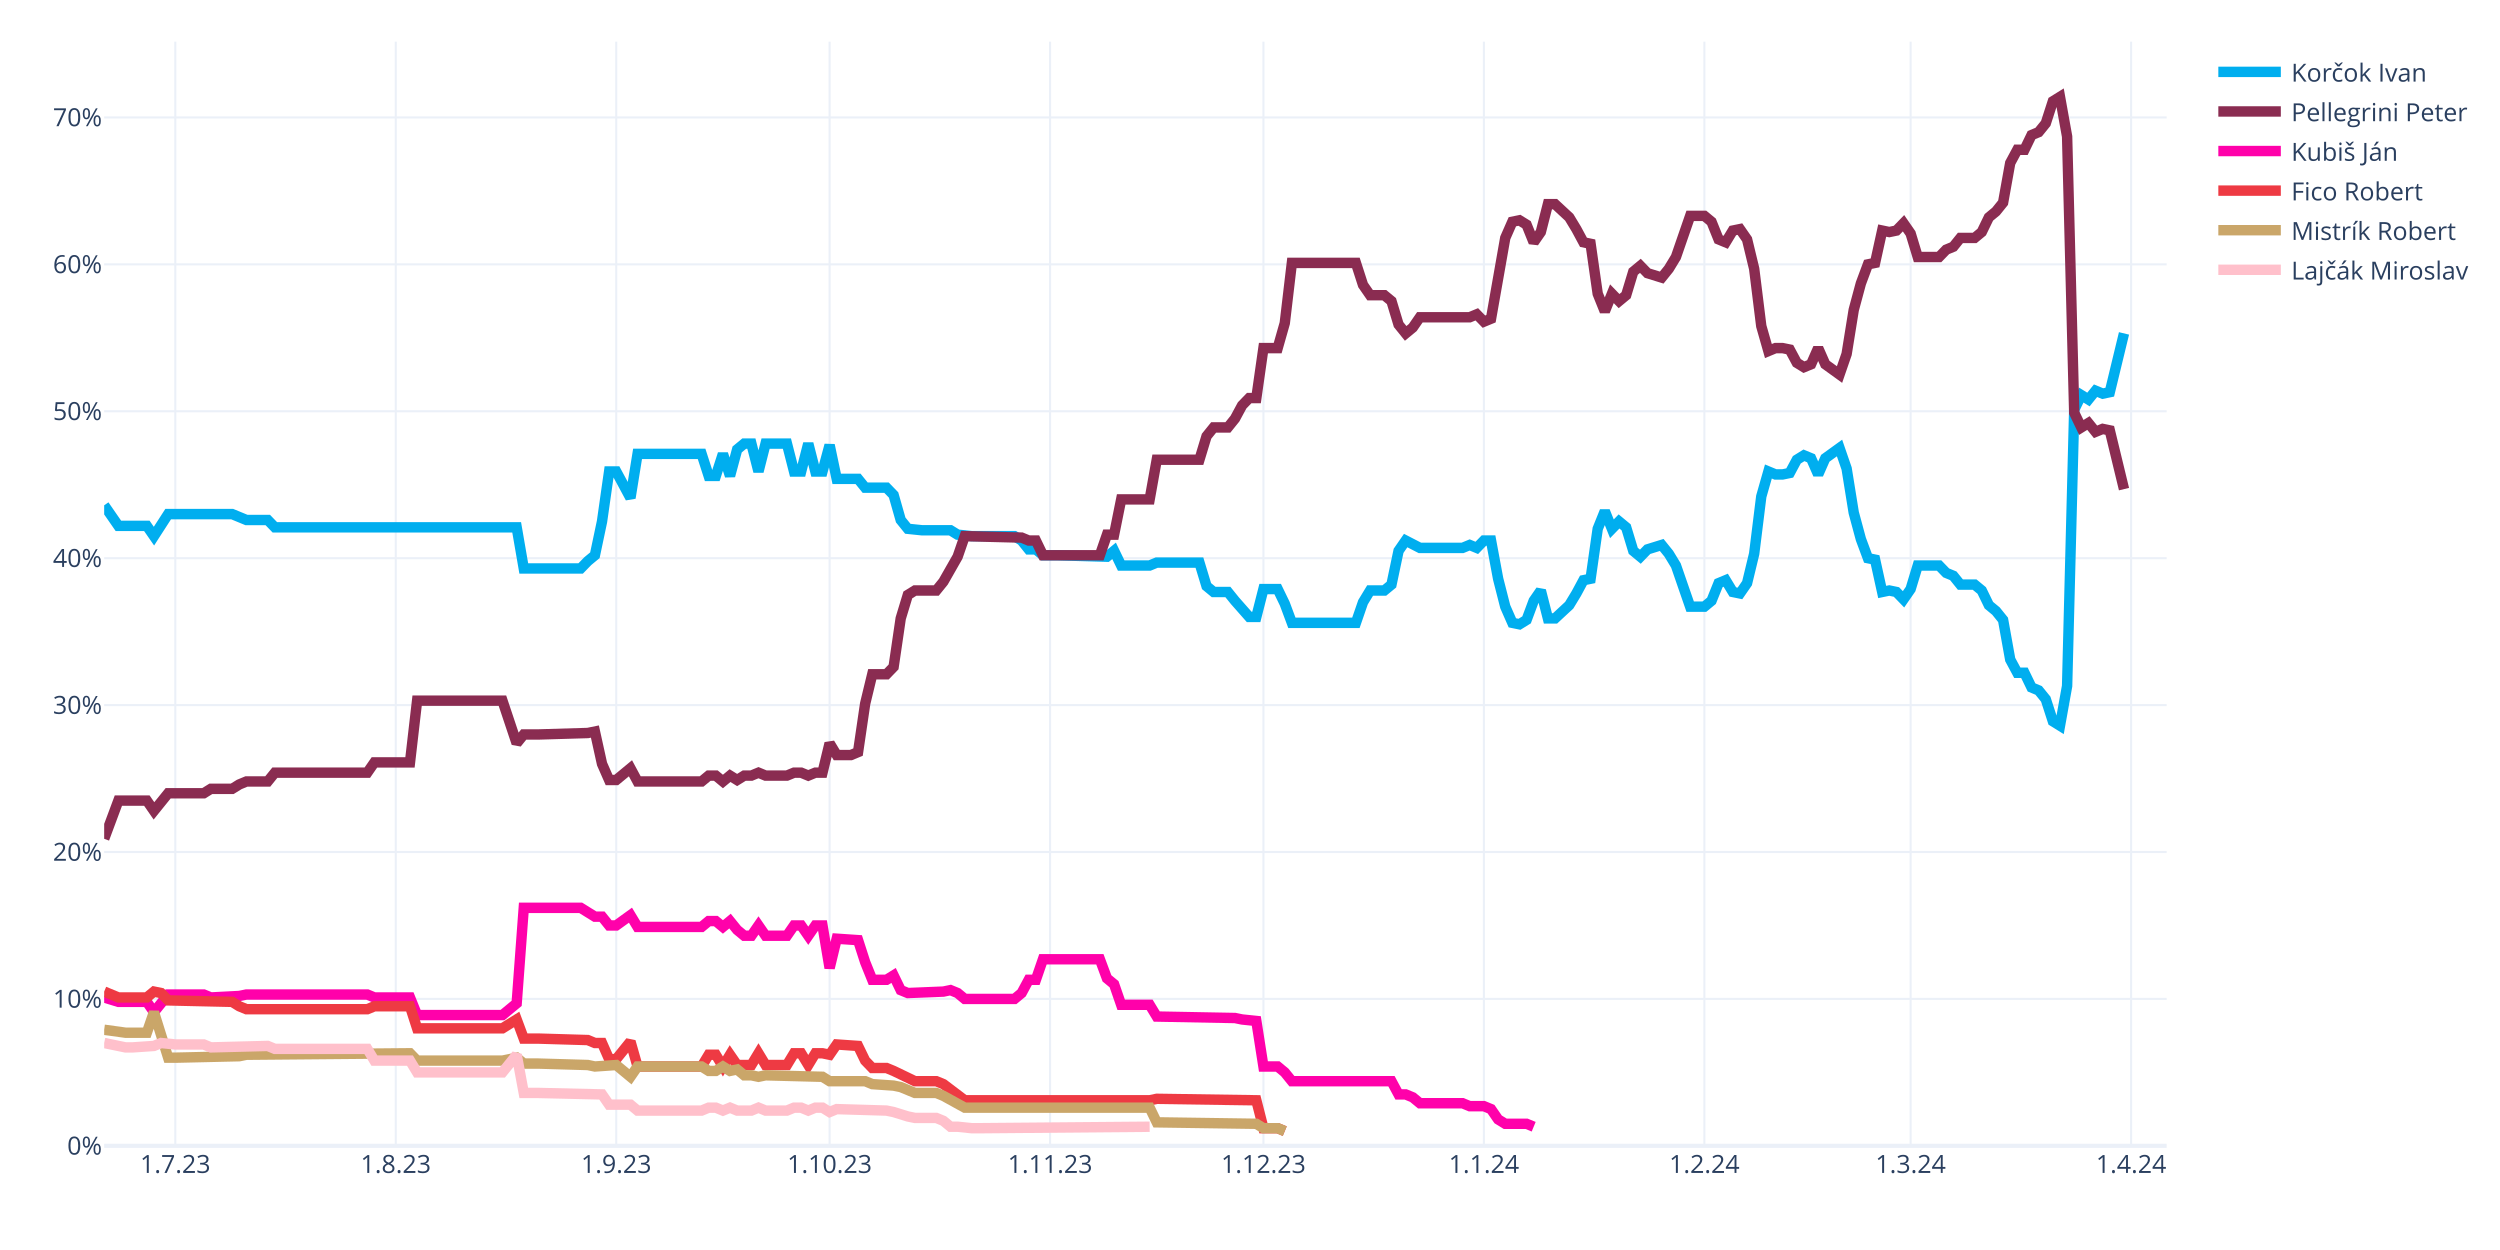
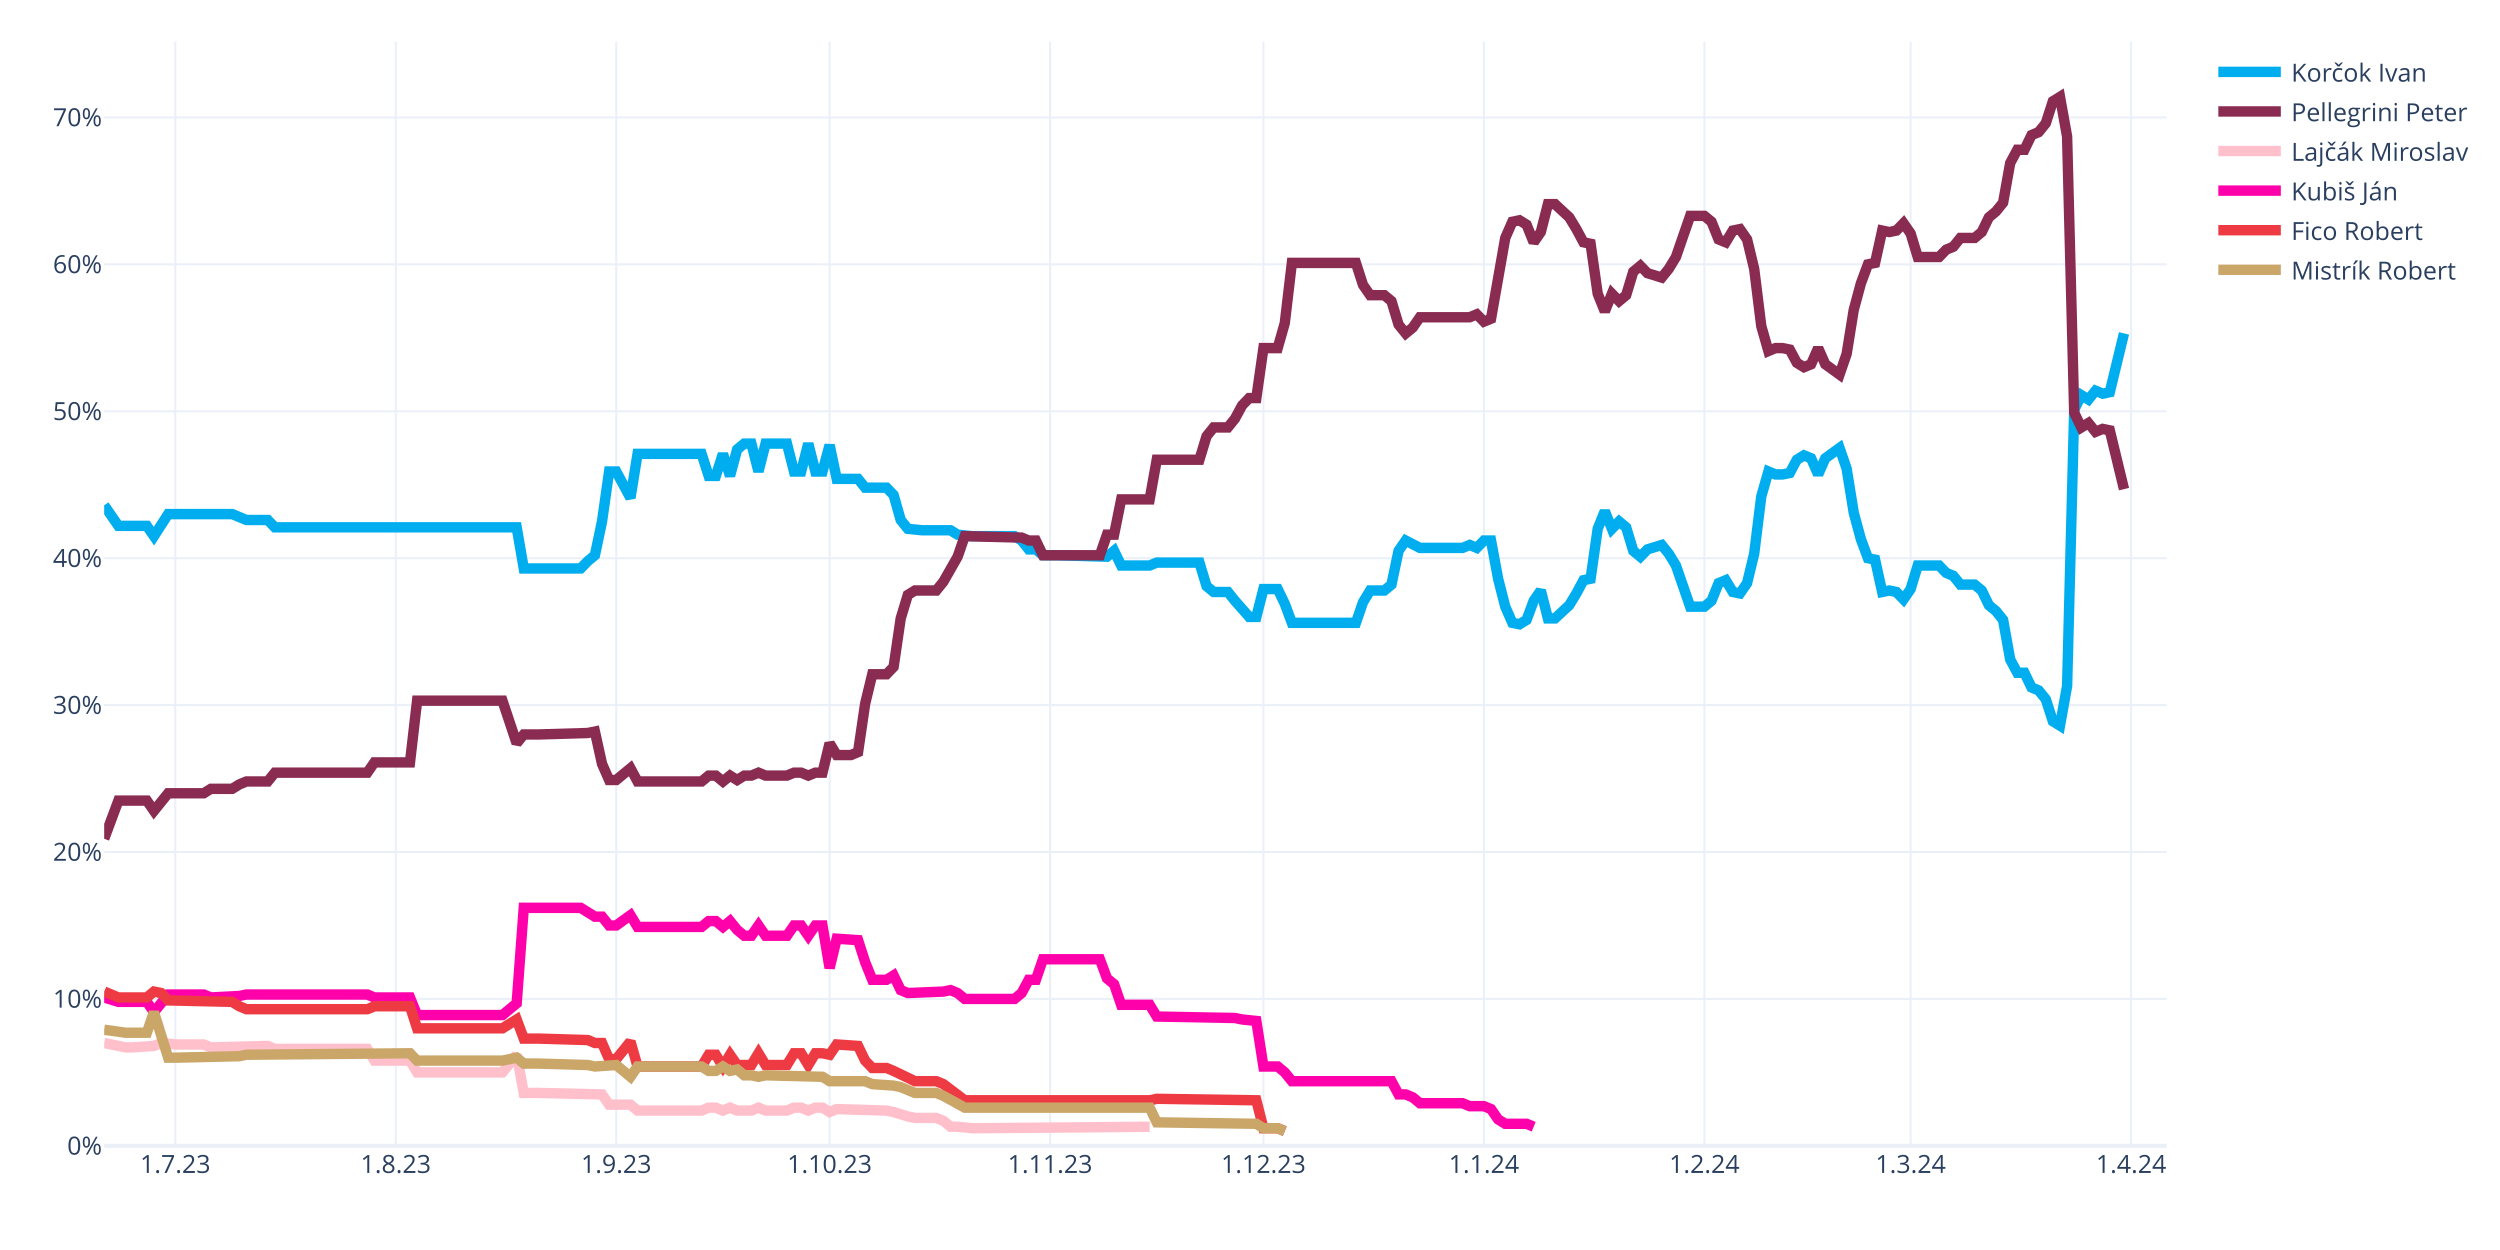
<svg xmlns="http://www.w3.org/2000/svg" class="main-svg" width="1200" height="600" style="" viewBox="0 0 1200 600">
  <rect x="0" y="0" width="1200" height="600" style="fill: rgb(255, 255, 255); fill-opacity: 1;" />
-   <defs id="defs-89ea2d">
+   <defs id="defs-faf5d5">
    <g class="clips">
-       <clipPath id="clip89ea2dxyplot" class="plotclip">
+       <clipPath id="clipfaf5d5xyplot" class="plotclip">
        <rect width="990" height="530" />
      </clipPath>
-       <clipPath class="axesclip" id="clip89ea2dx">
+       <clipPath class="axesclip" id="clipfaf5d5x">
        <rect x="50" y="0" width="990" height="600" />
      </clipPath>
-       <clipPath class="axesclip" id="clip89ea2dy">
+       <clipPath class="axesclip" id="clipfaf5d5y">
        <rect x="0" y="20" width="1200" height="530" />
      </clipPath>
-       <clipPath class="axesclip" id="clip89ea2dxy">
+       <clipPath class="axesclip" id="clipfaf5d5xy">
        <rect x="50" y="20" width="990" height="530" />
      </clipPath>
    </g>
    <g class="gradients" />
    <g class="patterns" />
  </defs>
  <g class="bglayer" />
  <g class="layer-below">
    <g class="imagelayer" />
    <g class="shapelayer" />
  </g>
  <g class="cartesianlayer">
    <g class="subplot xy">
      <g class="layer-subplot">
        <g class="shapelayer" />
        <g class="imagelayer" />
      </g>
      <g class="minor-gridlayer">
        <g class="x" />
        <g class="y" />
      </g>
      <g class="gridlayer">
        <g class="x">
          <path class="xgrid crisp" transform="translate(84.14,0)" d="M0,20v530" style="stroke: rgb(235, 240, 248); stroke-opacity: 1; stroke-width: 1px;" />
          <path class="xgrid crisp" transform="translate(189.97,0)" d="M0,20v530" style="stroke: rgb(235, 240, 248); stroke-opacity: 1; stroke-width: 1px;" />
          <path class="xgrid crisp" transform="translate(295.79,0)" d="M0,20v530" style="stroke: rgb(235, 240, 248); stroke-opacity: 1; stroke-width: 1px;" />
          <path class="xgrid crisp" transform="translate(398.21,0)" d="M0,20v530" style="stroke: rgb(235, 240, 248); stroke-opacity: 1; stroke-width: 1px;" />
          <path class="xgrid crisp" transform="translate(504.03,0)" d="M0,20v530" style="stroke: rgb(235, 240, 248); stroke-opacity: 1; stroke-width: 1px;" />
          <path class="xgrid crisp" transform="translate(606.45,0)" d="M0,20v530" style="stroke: rgb(235, 240, 248); stroke-opacity: 1; stroke-width: 1px;" />
          <path class="xgrid crisp" transform="translate(712.28,0)" d="M0,20v530" style="stroke: rgb(235, 240, 248); stroke-opacity: 1; stroke-width: 1px;" />
          <path class="xgrid crisp" transform="translate(818.1,0)" d="M0,20v530" style="stroke: rgb(235, 240, 248); stroke-opacity: 1; stroke-width: 1px;" />
          <path class="xgrid crisp" transform="translate(917.1,0)" d="M0,20v530" style="stroke: rgb(235, 240, 248); stroke-opacity: 1; stroke-width: 1px;" />
          <path class="xgrid crisp" transform="translate(1022.93,0)" d="M0,20v530" style="stroke: rgb(235, 240, 248); stroke-opacity: 1; stroke-width: 1px;" />
        </g>
        <g class="y">
          <path class="ygrid crisp" transform="translate(0,479.48)" d="M50,0h990" style="stroke: rgb(235, 240, 248); stroke-opacity: 1; stroke-width: 1px;" />
          <path class="ygrid crisp" transform="translate(0,408.96)" d="M50,0h990" style="stroke: rgb(235, 240, 248); stroke-opacity: 1; stroke-width: 1px;" />
          <path class="ygrid crisp" transform="translate(0,338.45)" d="M50,0h990" style="stroke: rgb(235, 240, 248); stroke-opacity: 1; stroke-width: 1px;" />
          <path class="ygrid crisp" transform="translate(0,267.93)" d="M50,0h990" style="stroke: rgb(235, 240, 248); stroke-opacity: 1; stroke-width: 1px;" />
          <path class="ygrid crisp" transform="translate(0,197.41)" d="M50,0h990" style="stroke: rgb(235, 240, 248); stroke-opacity: 1; stroke-width: 1px;" />
          <path class="ygrid crisp" transform="translate(0,126.89)" d="M50,0h990" style="stroke: rgb(235, 240, 248); stroke-opacity: 1; stroke-width: 1px;" />
          <path class="ygrid crisp" transform="translate(0,56.37)" d="M50,0h990" style="stroke: rgb(235, 240, 248); stroke-opacity: 1; stroke-width: 1px;" />
        </g>
      </g>
      <g class="zerolinelayer">
        <path class="yzl zl crisp" transform="translate(0,550)" d="M50,0h990" style="stroke: rgb(235, 240, 248); stroke-opacity: 1; stroke-width: 2px;" />
      </g>
      <g class="layer-between">
        <g class="shapelayer" />
        <g class="imagelayer" />
      </g>
      <path class="xlines-below" />
      <path class="ylines-below" />
      <g class="overlines-below" />
      <g class="xaxislayer-below" />
      <g class="yaxislayer-below" />
      <g class="overaxes-below" />
      <g class="overplot">
-         <g class="xy" transform="translate(50,20)" clip-path="url(#clip89ea2dxyplot)">
+         <g class="xy" transform="translate(50,20)" clip-path="url(#clipfaf5d5xyplot)">
          <g class="scatterlayer mlayer">
-             <g class="trace scatter tracebaa50b" style="stroke-miterlimit: 2; opacity: 1;">
+             <g class="trace scatter trace25474d" style="stroke-miterlimit: 2; opacity: 1;">
              <g class="fills" />
              <g class="errorbars" />
              <g class="lines">
                <path class="js-line" d="M0,222.54L6.83,232.41L10.24,232.41L20.48,232.41L23.9,237.35L30.72,226.77L34.14,226.77L61.45,226.77L64.86,228.18L68.28,229.59L71.69,229.59L78.52,229.59L81.93,233.12L198,233.12L201.41,252.86L228.72,252.86L232.14,249.34L235.55,246.52L238.97,230.3L242.38,206.32L245.79,206.32L252.62,219.01L256.03,197.86L286.76,197.86L290.17,208.44L293.59,208.44L297,197.86L300.41,208.44L303.83,195.74L307.24,192.92L310.66,192.92L314.07,206.32L317.48,192.92L327.72,192.92L331.14,206.32L334.55,206.32L337.97,192.92L341.38,206.32L344.79,206.32L348.21,193.63L351.62,209.85L361.86,209.85L365.28,214.08L375.52,214.08L378.93,217.6L382.34,229.59L385.76,233.82L392.59,234.53L396,234.53L406.24,234.53L409.66,236.64L416.48,237.35L419.9,237.35L436.97,237.35L440.38,239.46L443.79,243.7L447.21,243.7L450.62,246.52L457.45,246.52L481.34,247.22L484.76,244.4L488.17,251.45L491.59,251.45L501.83,251.45L505.24,250.04L525.72,250.04L529.14,261.33L532.55,264.15L535.97,264.15L539.38,264.15L542.79,268.38L549.62,276.13L553.03,276.13L556.45,262.74L559.86,262.74L563.28,262.74L566.69,269.79L570.1,278.96L573.52,278.96L600.83,278.96L604.24,269.08L607.66,263.44L611.07,263.44L614.48,263.44L617.9,260.62L621.31,244.4L624.72,239.46L631.55,242.99L634.97,242.99L652.03,242.99L655.45,241.58L658.86,242.99L662.28,239.46L665.69,239.46L669.1,257.8L672.52,271.2L675.93,278.96L679.34,279.66L682.76,277.54L686.17,268.38L689.59,263.44L693,276.84L696.41,276.84L703.24,270.49L706.66,264.85L710.07,258.5L713.48,257.8L716.9,233.82L720.31,225.36L723.72,233.82L727.14,230.3L730.55,233.12L733.97,244.4L737.38,247.22L740.79,243.7L747.62,241.58L751.03,245.81L754.45,251.45L757.86,261.33L761.28,271.2L764.69,271.2L768.1,271.2L771.52,268.38L774.93,259.92L778.34,258.5L781.76,264.15L785.17,264.85L788.59,259.92L792,245.81L795.41,218.31L798.83,206.32L802.24,207.73L805.66,207.73L809.07,207.03L812.48,200.68L815.9,198.56L819.31,199.97L822.72,207.73L826.14,199.97L832.97,195.04L836.38,204.91L839.79,226.07L843.21,238.76L846.62,247.93L850.03,248.63L853.45,264.15L856.86,263.44L860.28,264.15L863.69,267.67L867.1,262.74L870.52,251.45L880.76,251.45L884.17,254.98L887.59,256.39L891,260.62L897.83,260.62L901.24,263.44L904.66,270.49L908.07,273.31L911.48,277.54L914.9,296.58L918.31,302.93L921.72,302.93L925.14,309.98L928.55,311.39L931.97,315.62L935.38,326.2L938.79,328.32L942.21,309.28L945.62,176.7L949.03,169.65L952.45,171.77L955.86,167.54L959.28,168.95L962.69,168.24L969.52,140.03" style="vector-effect: none; fill: none; stroke: rgb(0, 174, 239); stroke-opacity: 1; stroke-width: 5px; opacity: 1;" />
              </g>
              <g class="points" />
              <g class="text" />
            </g>
-             <g class="trace scatter tracea99022" style="stroke-miterlimit: 2; opacity: 1;">
+             <g class="trace scatter trace2891be" style="stroke-miterlimit: 2; opacity: 1;">
              <g class="fills" />
              <g class="errorbars" />
              <g class="lines">
                <path class="js-line" d="M0,382.62L6.83,364.28L10.24,364.28L20.48,364.28L23.9,369.22L30.72,360.76L34.14,360.76L47.79,360.76L51.21,358.64L61.45,358.64L64.86,356.53L68.28,355.11L71.69,355.11L78.52,355.11L81.93,350.88L126.31,350.88L129.72,345.95L146.79,345.95L150.21,316.33L191.17,316.33L198,336.78L201.41,332.55L208.24,332.55L232.14,331.84L235.55,331.14L238.97,346.65L242.38,354.41L245.79,354.41L249.21,351.59L252.62,348.77L256.03,355.11L286.76,355.11L290.17,352.29L293.59,352.29L297,355.11L300.41,352.29L303.83,354.41L307.24,352.29L310.66,352.29L314.07,350.88L317.48,352.29L327.72,352.29L331.14,350.88L334.55,350.88L337.97,352.29L341.38,350.88L344.79,350.88L348.21,336.78L351.62,342.42L358.45,342.42L361.86,341.01L365.28,317.74L368.69,303.64L375.52,303.64L378.93,300.11L382.34,276.84L385.76,265.56L389.17,263.44L392.59,263.44L399.41,263.44L402.83,259.21L409.66,247.22L413.07,237.35L440.38,238.05L443.79,239.46L447.21,239.46L450.62,246.52L477.93,246.52L481.34,236.64L484.76,236.64L488.17,219.72L501.83,219.72L505.24,200.68L525.72,200.68L529.14,189.4L532.55,185.17L535.97,185.17L539.38,185.17L542.79,180.93L546.21,174.59L549.62,171.06L553.03,171.06L556.45,147.09L563.28,147.09L566.69,135.1L570.1,106.19L573.52,106.19L600.83,106.19L604.24,116.76L607.66,121.7L611.07,121.7L614.48,121.7L617.9,124.52L621.31,135.8L624.72,140.03L628.14,137.21L631.55,132.28L655.45,132.28L658.86,130.87L662.28,134.39L665.69,132.98L672.52,94.2L675.93,86.44L679.34,85.74L682.76,87.85L686.17,96.31L689.59,91.38L693,77.98L696.41,77.98L703.24,84.32L706.66,89.97L710.07,96.31L713.48,97.02L716.9,120.99L720.31,129.46L723.72,120.99L727.14,124.52L730.55,121.7L733.97,110.42L737.38,107.6L740.79,111.12L747.62,113.24L751.03,109.01L754.45,103.36L757.86,93.49L761.28,83.62L764.69,83.62L768.1,83.62L771.52,86.44L774.93,94.9L778.34,96.31L781.76,90.67L785.17,89.97L788.59,94.9L792,109.01L795.41,136.51L798.83,148.5L802.24,147.09L805.66,147.09L809.07,147.79L812.48,154.14L815.9,156.25L819.31,154.84L822.72,147.09L826.14,154.84L832.97,159.78L836.38,149.91L839.79,128.75L843.21,116.06L846.62,106.89L850.03,106.19L853.45,90.67L856.86,91.38L860.28,90.67L863.69,87.15L867.1,92.08L870.52,103.36L880.76,103.36L884.17,99.84L887.59,98.43L891,94.2L897.83,94.2L901.24,91.38L904.66,84.32L908.07,81.5L911.48,77.27L914.9,58.23L918.31,51.89L921.72,51.89L925.14,44.83L928.55,43.42L931.97,39.19L935.38,28.62L938.79,26.5L942.21,45.54L945.62,178.11L949.03,185.17L952.45,183.05L955.86,187.28L959.28,185.87L962.69,186.58L969.52,214.78" style="vector-effect: none; fill: none; stroke: rgb(138, 44, 81); stroke-opacity: 1; stroke-width: 5px; opacity: 1;" />
              </g>
              <g class="points" />
              <g class="text" />
            </g>
-             <g class="trace scatter trace3f0fb0" style="stroke-miterlimit: 2; opacity: 1;">
+             <g class="trace scatter trace6f8ddf" style="stroke-miterlimit: 2; opacity: 1;">
+               <g class="fills" />
+               <g class="errorbars" />
+               <g class="lines">
+                 <path class="js-line" d="M0,480.64L10.24,482.75L13.66,482.75L23.9,482.05L27.31,480.64L34.14,481.34L37.55,481.34L47.79,481.34L51.21,482.75L78.52,482.05L81.93,483.46L126.31,483.46L129.72,489.1L146.79,489.1L150.21,494.74L191.17,494.74L198,486.28L201.41,504.61L208.24,504.61L238.97,505.32L242.38,510.25L252.62,510.25L256.03,513.08L286.76,513.08L290.17,511.67L293.59,511.67L297,513.08L300.41,511.67L303.83,513.08L310.66,513.08L314.07,511.67L317.48,513.08L320.9,513.08L327.72,513.08L331.14,511.67L334.55,511.67L337.97,513.08L341.38,511.67L344.79,511.67L348.21,513.78L351.62,512.37L375.52,513.08L378.93,513.78L385.76,515.9L389.17,516.6L399.41,516.6L402.83,518.01L406.24,520.83L409.66,520.83L416.48,521.54L419.9,521.54L501.83,520.83" style="vector-effect: none; fill: none; stroke: rgb(255, 192, 203); stroke-opacity: 1; stroke-width: 5px; opacity: 1;" />
+               </g>
+               <g class="points" />
+               <g class="text" />
+             </g>
+             <g class="trace scatter trace2de5aa" style="stroke-miterlimit: 2; opacity: 1;">
              <g class="fills" />
              <g class="errorbars" />
              <g class="lines">
                <path class="js-line" d="M0,458.78L6.83,460.89L10.24,460.89L20.48,460.89L23.9,465.83L30.72,457.37L34.14,457.37L47.79,457.37L51.21,458.78L64.86,458.07L68.28,457.37L126.31,457.37L129.72,458.78L146.79,458.78L150.21,467.24L191.17,467.24L198,461.6L201.41,415.76L208.24,415.76L228.72,415.76L232.14,417.88L235.55,419.99L238.97,419.99L242.38,424.22L245.79,424.22L252.62,419.29L256.03,424.93L286.76,424.93L290.17,422.11L293.59,422.11L297,424.93L300.41,422.11L303.83,426.34L307.24,429.16L310.66,429.16L314.07,424.22L317.48,429.16L327.72,429.16L331.14,424.22L334.55,424.22L337.97,429.16L341.38,424.22L344.79,424.22L348.21,444.67L351.62,430.57L361.86,431.27L365.28,441.85L368.69,450.31L372.1,450.31L375.52,450.31L378.93,448.2L382.34,455.25L385.76,456.66L402.83,455.96L406.24,455.25L409.66,456.66L413.07,459.48L436.97,459.48L440.38,456.66L443.79,450.31L447.21,450.31L450.62,440.44L457.45,440.44L477.93,440.44L481.34,449.61L484.76,452.43L488.17,462.3L501.83,462.3L505.24,467.94L542.79,468.65L546.21,469.35L553.03,470.06L556.45,491.92L563.28,491.92L566.69,494.74L570.1,498.97L573.52,498.97L617.9,498.97L621.31,505.32L624.72,505.32L628.14,506.73L631.55,509.55L634.97,509.55L652.03,509.55L655.45,510.96L662.28,510.96L665.69,512.37L669.1,517.31L672.52,519.42L682.76,519.42L686.17,520.83" style="vector-effect: none; fill: none; stroke: rgb(255, 1, 170); stroke-opacity: 1; stroke-width: 5px; opacity: 1;" />
              </g>
              <g class="points" />
              <g class="text" />
            </g>
-             <g class="trace scatter trace4f0512" style="stroke-miterlimit: 2; opacity: 1;">
+             <g class="trace scatter trace6c4a14" style="stroke-miterlimit: 2; opacity: 1;">
              <g class="fills" />
              <g class="errorbars" />
              <g class="lines">
                <path class="js-line" d="M0,455.96L6.83,458.78L10.24,458.78L20.48,458.78L23.9,455.96L27.31,456.66L30.72,460.19L61.45,460.89L64.86,463.01L68.28,464.42L71.69,464.42L126.31,464.42L129.72,463.01L146.79,463.01L150.21,473.59L191.17,473.59L198,469.35L201.41,478.52L208.24,478.52L232.14,479.23L235.55,480.64L238.97,480.64L242.38,488.39L245.79,488.39L249.21,484.16L252.62,479.93L256.03,491.92L286.76,491.92L290.17,486.28L293.59,486.28L297,491.92L300.41,486.28L303.83,491.21L310.66,491.21L314.07,485.57L317.48,491.21L320.9,491.21L327.72,491.21L331.14,485.57L334.55,485.57L337.97,491.21L341.38,485.57L344.79,485.57L348.21,486.28L351.62,481.34L361.86,482.05L365.28,489.1L368.69,492.63L372.1,492.63L375.52,492.63L378.93,494.04L389.17,498.97L392.59,498.97L399.41,498.97L402.83,500.38L413.07,508.14L416.48,508.14L501.83,508.14L505.24,507.43L553.03,508.14L556.45,521.54L563.28,521.54L566.69,522.95" style="vector-effect: none; fill: none; stroke: rgb(238, 58, 67); stroke-opacity: 1; stroke-width: 5px; opacity: 1;" />
              </g>
              <g class="points" />
              <g class="text" />
            </g>
-             <g class="trace scatter tracedc0407" style="stroke-miterlimit: 2; opacity: 1;">
+             <g class="trace scatter trace643c55" style="stroke-miterlimit: 2; opacity: 1;">
              <g class="fills" />
              <g class="errorbars" />
              <g class="lines">
                <path class="js-line" d="M0,474.29L10.24,475.7L13.66,475.7L20.48,475.7L23.9,465.83L30.72,487.69L34.14,487.69L64.86,486.98L68.28,486.28L146.79,485.57L150.21,489.1L191.17,489.1L198,487.69L201.41,490.51L208.24,490.51L232.14,491.21L235.55,491.92L245.79,491.21L249.21,494.04L252.62,496.86L256.03,491.92L286.76,491.92L290.17,494.04L293.59,494.04L297,491.92L300.41,494.04L303.83,493.33L307.24,496.15L310.66,496.15L314.07,496.86L317.48,496.15L344.79,496.86L348.21,498.97L365.28,498.97L368.69,500.38L378.93,501.09L382.34,501.79L389.17,504.61L392.59,504.61L399.41,504.61L402.83,506.02L413.07,511.67L416.48,511.67L501.83,511.67L505.24,518.72L553.03,519.42L556.45,521.54L563.28,521.54L566.69,522.95" style="vector-effect: none; fill: none; stroke: rgb(202, 166, 105); stroke-opacity: 1; stroke-width: 5px; opacity: 1;" />
-               </g>
-               <g class="points" />
-               <g class="text" />
-             </g>
-             <g class="trace scatter trace5a8448" style="stroke-miterlimit: 2; opacity: 1;">
-               <g class="fills" />
-               <g class="errorbars" />
-               <g class="lines">
-                 <path class="js-line" d="M0,480.64L10.24,482.75L13.66,482.75L23.9,482.05L27.31,480.64L34.14,481.34L37.55,481.34L47.79,481.34L51.21,482.75L78.52,482.05L81.93,483.46L126.31,483.46L129.72,489.1L146.79,489.1L150.21,494.74L191.17,494.74L198,486.28L201.41,504.61L208.24,504.61L238.97,505.32L242.38,510.25L252.62,510.25L256.03,513.08L286.76,513.08L290.17,511.67L293.59,511.67L297,513.08L300.41,511.67L303.83,513.08L310.66,513.08L314.07,511.67L317.48,513.08L320.9,513.08L327.72,513.08L331.14,511.67L334.55,511.67L337.97,513.08L341.38,511.67L344.79,511.67L348.21,513.78L351.62,512.37L375.52,513.08L378.93,513.78L385.76,515.9L389.17,516.6L399.41,516.6L402.83,518.01L406.24,520.83L409.66,520.83L416.48,521.54L419.9,521.54L501.83,520.83" style="vector-effect: none; fill: none; stroke: rgb(255, 192, 203); stroke-opacity: 1; stroke-width: 5px; opacity: 1;" />
              </g>
              <g class="points" />
              <g class="text" />
            </g>
          </g>
        </g>
      </g>
      <path class="xlines-above crisp" d="M0,0" style="fill: none;" />
      <path class="ylines-above crisp" d="M0,0" style="fill: none;" />
      <g class="overlines-above" />
      <g class="xaxislayer-above">
        <g class="xtick">
          <text text-anchor="middle" x="0" y="563" transform="translate(84.14,0)" style="font-family: 'Open Sans', verdana, arial, sans-serif; font-size: 12px; fill: rgb(42, 63, 95); fill-opacity: 1; white-space: pre; opacity: 1;">1.7.23</text>
        </g>
        <g class="xtick">
          <text text-anchor="middle" x="0" y="563" style="font-family: 'Open Sans', verdana, arial, sans-serif; font-size: 12px; fill: rgb(42, 63, 95); fill-opacity: 1; white-space: pre; opacity: 1;" transform="translate(189.97,0)">1.8.23</text>
        </g>
        <g class="xtick">
          <text text-anchor="middle" x="0" y="563" style="font-family: 'Open Sans', verdana, arial, sans-serif; font-size: 12px; fill: rgb(42, 63, 95); fill-opacity: 1; white-space: pre; opacity: 1;" transform="translate(295.79,0)">1.9.23</text>
        </g>
        <g class="xtick">
          <text text-anchor="middle" x="0" y="563" style="font-family: 'Open Sans', verdana, arial, sans-serif; font-size: 12px; fill: rgb(42, 63, 95); fill-opacity: 1; white-space: pre; opacity: 1;" transform="translate(398.21,0)">1.10.23</text>
        </g>
        <g class="xtick">
          <text text-anchor="middle" x="0" y="563" style="font-family: 'Open Sans', verdana, arial, sans-serif; font-size: 12px; fill: rgb(42, 63, 95); fill-opacity: 1; white-space: pre; opacity: 1;" transform="translate(504.03,0)">1.11.23</text>
        </g>
        <g class="xtick">
          <text text-anchor="middle" x="0" y="563" style="font-family: 'Open Sans', verdana, arial, sans-serif; font-size: 12px; fill: rgb(42, 63, 95); fill-opacity: 1; white-space: pre; opacity: 1;" transform="translate(606.45,0)">1.12.23</text>
        </g>
        <g class="xtick">
          <text text-anchor="middle" x="0" y="563" style="font-family: 'Open Sans', verdana, arial, sans-serif; font-size: 12px; fill: rgb(42, 63, 95); fill-opacity: 1; white-space: pre; opacity: 1;" transform="translate(712.28,0)">1.1.24</text>
        </g>
        <g class="xtick">
          <text text-anchor="middle" x="0" y="563" style="font-family: 'Open Sans', verdana, arial, sans-serif; font-size: 12px; fill: rgb(42, 63, 95); fill-opacity: 1; white-space: pre; opacity: 1;" transform="translate(818.1,0)">1.2.24</text>
        </g>
        <g class="xtick">
          <text text-anchor="middle" x="0" y="563" style="font-family: 'Open Sans', verdana, arial, sans-serif; font-size: 12px; fill: rgb(42, 63, 95); fill-opacity: 1; white-space: pre; opacity: 1;" transform="translate(917.1,0)">1.3.24</text>
        </g>
        <g class="xtick">
          <text text-anchor="middle" x="0" y="563" style="font-family: 'Open Sans', verdana, arial, sans-serif; font-size: 12px; fill: rgb(42, 63, 95); fill-opacity: 1; white-space: pre; opacity: 1;" transform="translate(1022.93,0)">1.4.24</text>
        </g>
      </g>
      <g class="yaxislayer-above">
        <g class="ytick">
          <text text-anchor="end" x="49" y="4.2" transform="translate(0,550)" style="font-family: 'Open Sans', verdana, arial, sans-serif; font-size: 12px; fill: rgb(42, 63, 95); fill-opacity: 1; white-space: pre; opacity: 1;">0%</text>
        </g>
        <g class="ytick">
          <text text-anchor="end" x="49" y="4.2" style="font-family: 'Open Sans', verdana, arial, sans-serif; font-size: 12px; fill: rgb(42, 63, 95); fill-opacity: 1; white-space: pre; opacity: 1;" transform="translate(0,479.48)">10%</text>
        </g>
        <g class="ytick">
          <text text-anchor="end" x="49" y="4.2" style="font-family: 'Open Sans', verdana, arial, sans-serif; font-size: 12px; fill: rgb(42, 63, 95); fill-opacity: 1; white-space: pre; opacity: 1;" transform="translate(0,408.96)">20%</text>
        </g>
        <g class="ytick">
          <text text-anchor="end" x="49" y="4.2" style="font-family: 'Open Sans', verdana, arial, sans-serif; font-size: 12px; fill: rgb(42, 63, 95); fill-opacity: 1; white-space: pre; opacity: 1;" transform="translate(0,338.45)">30%</text>
        </g>
        <g class="ytick">
          <text text-anchor="end" x="49" y="4.2" style="font-family: 'Open Sans', verdana, arial, sans-serif; font-size: 12px; fill: rgb(42, 63, 95); fill-opacity: 1; white-space: pre; opacity: 1;" transform="translate(0,267.93)">40%</text>
        </g>
        <g class="ytick">
          <text text-anchor="end" x="49" y="4.2" style="font-family: 'Open Sans', verdana, arial, sans-serif; font-size: 12px; fill: rgb(42, 63, 95); fill-opacity: 1; white-space: pre; opacity: 1;" transform="translate(0,197.41)">50%</text>
        </g>
        <g class="ytick">
          <text text-anchor="end" x="49" y="4.2" style="font-family: 'Open Sans', verdana, arial, sans-serif; font-size: 12px; fill: rgb(42, 63, 95); fill-opacity: 1; white-space: pre; opacity: 1;" transform="translate(0,126.89)">60%</text>
        </g>
        <g class="ytick">
          <text text-anchor="end" x="49" y="4.2" style="font-family: 'Open Sans', verdana, arial, sans-serif; font-size: 12px; fill: rgb(42, 63, 95); fill-opacity: 1; white-space: pre; opacity: 1;" transform="translate(0,56.37)">70%</text>
        </g>
      </g>
      <g class="overaxes-above" />
    </g>
  </g>
  <g class="polarlayer" />
  <g class="smithlayer" />
  <g class="ternarylayer" />
  <g class="geolayer" />
  <g class="funnelarealayer" />
  <g class="pielayer" />
  <g class="iciclelayer" />
  <g class="treemaplayer" />
  <g class="sunburstlayer" />
  <g class="glimages" />
-   <defs id="topdefs-89ea2d">
+   <defs id="topdefs-faf5d5">
    <g class="clips" />
-     <clipPath id="legend89ea2d">
+     <clipPath id="legendfaf5d5">
      <rect width="128" height="124" x="0" y="0" />
    </clipPath>
  </defs>
  <g class="layer-above">
    <g class="imagelayer" />
    <g class="shapelayer" />
  </g>
  <g class="infolayer">
    <g class="legend" pointer-events="all" transform="translate(1059.8,20)">
      <rect class="bg" shape-rendering="crispEdges" style="stroke: rgb(68, 68, 68); stroke-opacity: 1; fill: rgb(255, 255, 255); fill-opacity: 1; stroke-width: 0px;" width="128" height="124" x="0" y="0" />
-       <g class="scrollbox" transform="" clip-path="url(#legend89ea2d)">
+       <g class="scrollbox" transform="" clip-path="url(#legendfaf5d5)">
        <g class="groups">
          <g class="traces" transform="translate(0,14.5)" style="opacity: 1;">
            <text class="legendtext" text-anchor="start" x="40" y="4.68" style="font-family: 'Open Sans', verdana, arial, sans-serif; font-size: 12px; fill: rgb(42, 63, 95); fill-opacity: 1; white-space: pre;">Korčok Ivan</text>
            <g class="layers" style="opacity: 1;">
              <g class="legendfill" />
              <g class="legendlines">
                <path class="js-line" d="M5,0h30" style="fill: none; stroke: rgb(0, 174, 239); stroke-opacity: 1; stroke-width: 5px;" />
              </g>
              <g class="legendsymbols">
                <g class="legendpoints" />
              </g>
            </g>
            <rect class="legendtoggle" x="0" y="-9.5" width="122.703" height="19" style="fill: rgb(0, 0, 0); fill-opacity: 0;" />
          </g>
          <g class="traces" transform="translate(0,33.5)" style="opacity: 1;">
            <text class="legendtext" text-anchor="start" x="40" y="4.68" style="font-family: 'Open Sans', verdana, arial, sans-serif; font-size: 12px; fill: rgb(42, 63, 95); fill-opacity: 1; white-space: pre;">Pellegrini Peter</text>
            <g class="layers" style="opacity: 1;">
              <g class="legendfill" />
              <g class="legendlines">
                <path class="js-line" d="M5,0h30" style="fill: none; stroke: rgb(138, 44, 81); stroke-opacity: 1; stroke-width: 5px;" />
              </g>
              <g class="legendsymbols">
                <g class="legendpoints" />
              </g>
            </g>
            <rect class="legendtoggle" x="0" y="-9.5" width="122.703" height="19" style="fill: rgb(0, 0, 0); fill-opacity: 0;" />
          </g>
          <g class="traces" transform="translate(0,52.5)" style="opacity: 1;">
+             <text class="legendtext" text-anchor="start" x="40" y="4.68" style="font-family: 'Open Sans', verdana, arial, sans-serif; font-size: 12px; fill: rgb(42, 63, 95); fill-opacity: 1; white-space: pre;">Lajčák Miroslav</text>
+             <g class="layers" style="opacity: 1;">
+               <g class="legendfill" />
+               <g class="legendlines">
+                 <path class="js-line" d="M5,0h30" style="fill: none; stroke: rgb(255, 192, 203); stroke-opacity: 1; stroke-width: 5px;" />
+               </g>
+               <g class="legendsymbols">
+                 <g class="legendpoints" />
+               </g>
+             </g>
+             <rect class="legendtoggle" x="0" y="-9.5" width="122.703" height="19" style="fill: rgb(0, 0, 0); fill-opacity: 0;" />
+           </g>
+           <g class="traces" transform="translate(0,71.5)" style="opacity: 1;">
            <text class="legendtext" text-anchor="start" x="40" y="4.68" style="font-family: 'Open Sans', verdana, arial, sans-serif; font-size: 12px; fill: rgb(42, 63, 95); fill-opacity: 1; white-space: pre;">Kubiš Ján</text>
            <g class="layers" style="opacity: 1;">
              <g class="legendfill" />
              <g class="legendlines">
                <path class="js-line" d="M5,0h30" style="fill: none; stroke: rgb(255, 1, 170); stroke-opacity: 1; stroke-width: 5px;" />
              </g>
              <g class="legendsymbols">
                <g class="legendpoints" />
              </g>
            </g>
            <rect class="legendtoggle" x="0" y="-9.5" width="122.703" height="19" style="fill: rgb(0, 0, 0); fill-opacity: 0;" />
          </g>
-           <g class="traces" transform="translate(0,71.5)" style="opacity: 1;">
+           <g class="traces" transform="translate(0,90.5)" style="opacity: 1;">
            <text class="legendtext" text-anchor="start" x="40" y="4.68" style="font-family: 'Open Sans', verdana, arial, sans-serif; font-size: 12px; fill: rgb(42, 63, 95); fill-opacity: 1; white-space: pre;">Fico Robert</text>
            <g class="layers" style="opacity: 1;">
              <g class="legendfill" />
              <g class="legendlines">
                <path class="js-line" d="M5,0h30" style="fill: none; stroke: rgb(238, 58, 67); stroke-opacity: 1; stroke-width: 5px;" />
              </g>
              <g class="legendsymbols">
                <g class="legendpoints" />
              </g>
            </g>
            <rect class="legendtoggle" x="0" y="-9.5" width="122.703" height="19" style="fill: rgb(0, 0, 0); fill-opacity: 0;" />
          </g>
-           <g class="traces" transform="translate(0,90.5)" style="opacity: 1;">
+           <g class="traces" transform="translate(0,109.5)" style="opacity: 1;">
            <text class="legendtext" text-anchor="start" x="40" y="4.68" style="font-family: 'Open Sans', verdana, arial, sans-serif; font-size: 12px; fill: rgb(42, 63, 95); fill-opacity: 1; white-space: pre;">Mistrík Robert</text>
            <g class="layers" style="opacity: 1;">
              <g class="legendfill" />
              <g class="legendlines">
                <path class="js-line" d="M5,0h30" style="fill: none; stroke: rgb(202, 166, 105); stroke-opacity: 1; stroke-width: 5px;" />
-               </g>
-               <g class="legendsymbols">
-                 <g class="legendpoints" />
-               </g>
-             </g>
-             <rect class="legendtoggle" x="0" y="-9.5" width="122.703" height="19" style="fill: rgb(0, 0, 0); fill-opacity: 0;" />
-           </g>
-           <g class="traces" transform="translate(0,109.5)" style="opacity: 1;">
-             <text class="legendtext" text-anchor="start" x="40" y="4.68" style="font-family: 'Open Sans', verdana, arial, sans-serif; font-size: 12px; fill: rgb(42, 63, 95); fill-opacity: 1; white-space: pre;">Lajčák Miroslav</text>
-             <g class="layers" style="opacity: 1;">
-               <g class="legendfill" />
-               <g class="legendlines">
-                 <path class="js-line" d="M5,0h30" style="fill: none; stroke: rgb(255, 192, 203); stroke-opacity: 1; stroke-width: 5px;" />
              </g>
              <g class="legendsymbols">
                <g class="legendpoints" />
              </g>
            </g>
            <rect class="legendtoggle" x="0" y="-9.5" width="122.703" height="19" style="fill: rgb(0, 0, 0); fill-opacity: 0;" />
          </g>
        </g>
      </g>
      <rect class="scrollbar" rx="20" ry="3" width="0" height="0" style="fill: rgb(128, 139, 164); fill-opacity: 1;" x="0" y="0" />
    </g>
    <g class="g-gtitle" />
    <g class="g-xtitle" />
    <g class="g-ytitle" />
  </g>
</svg>
